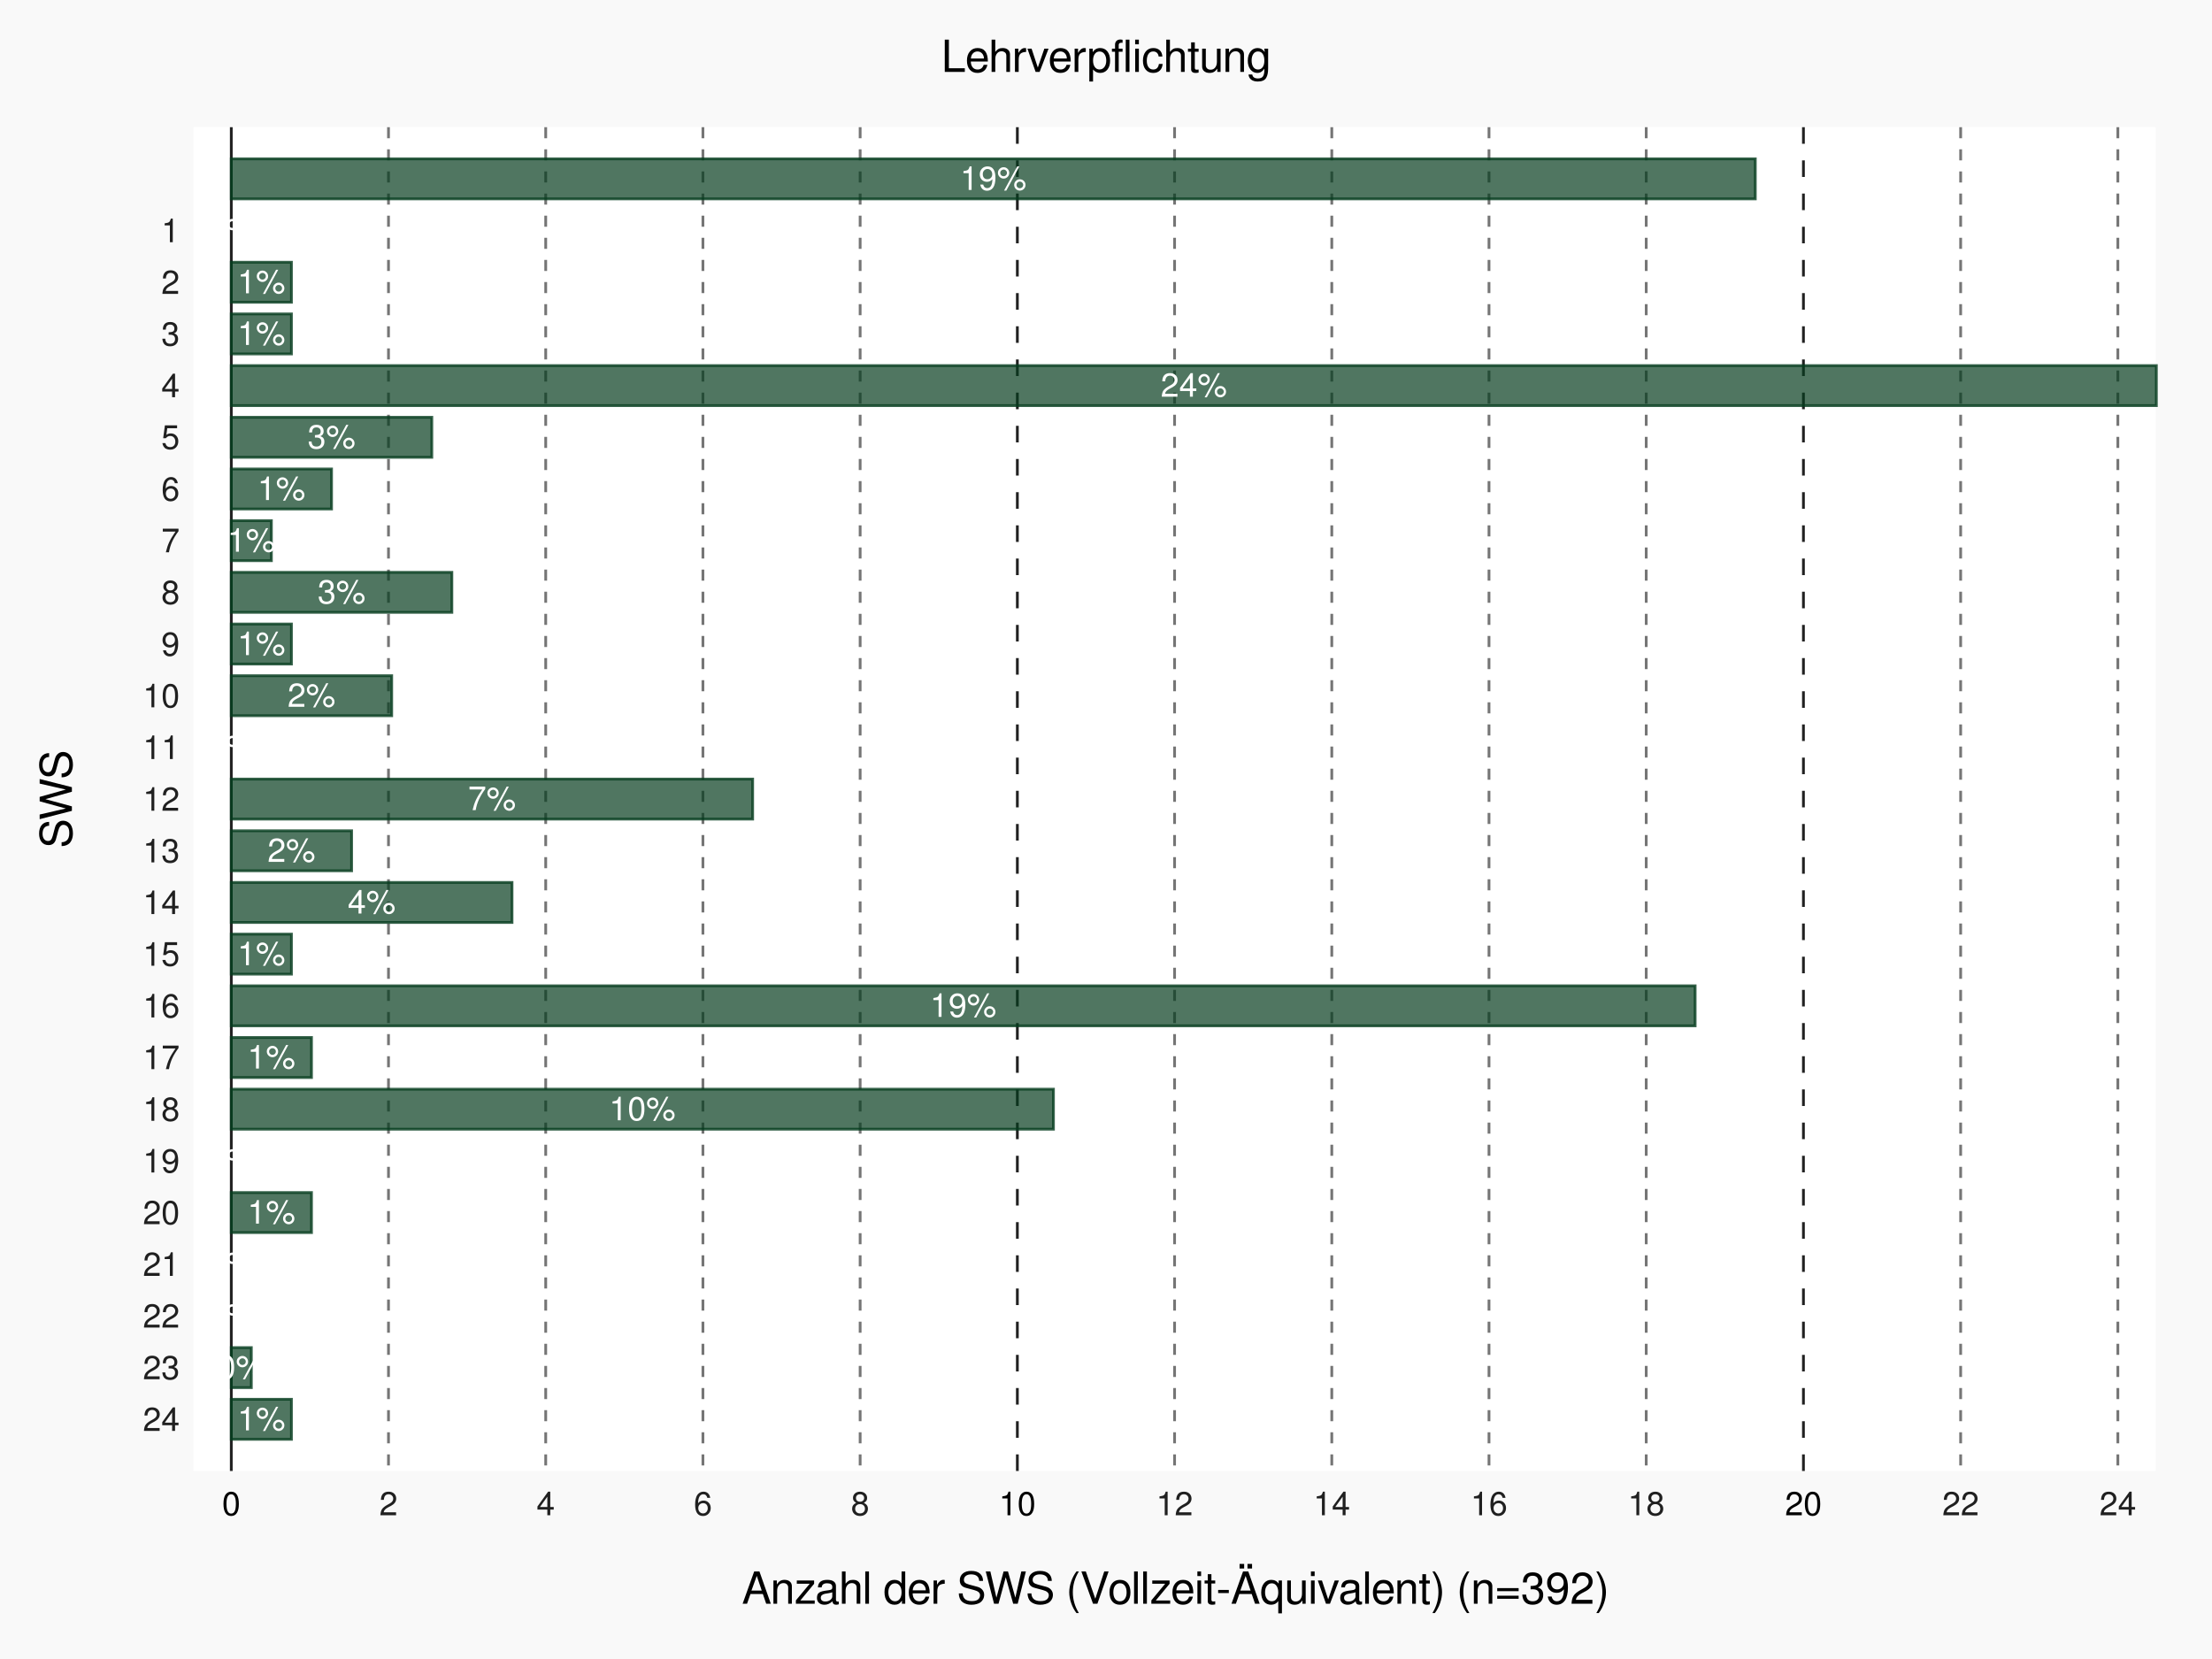
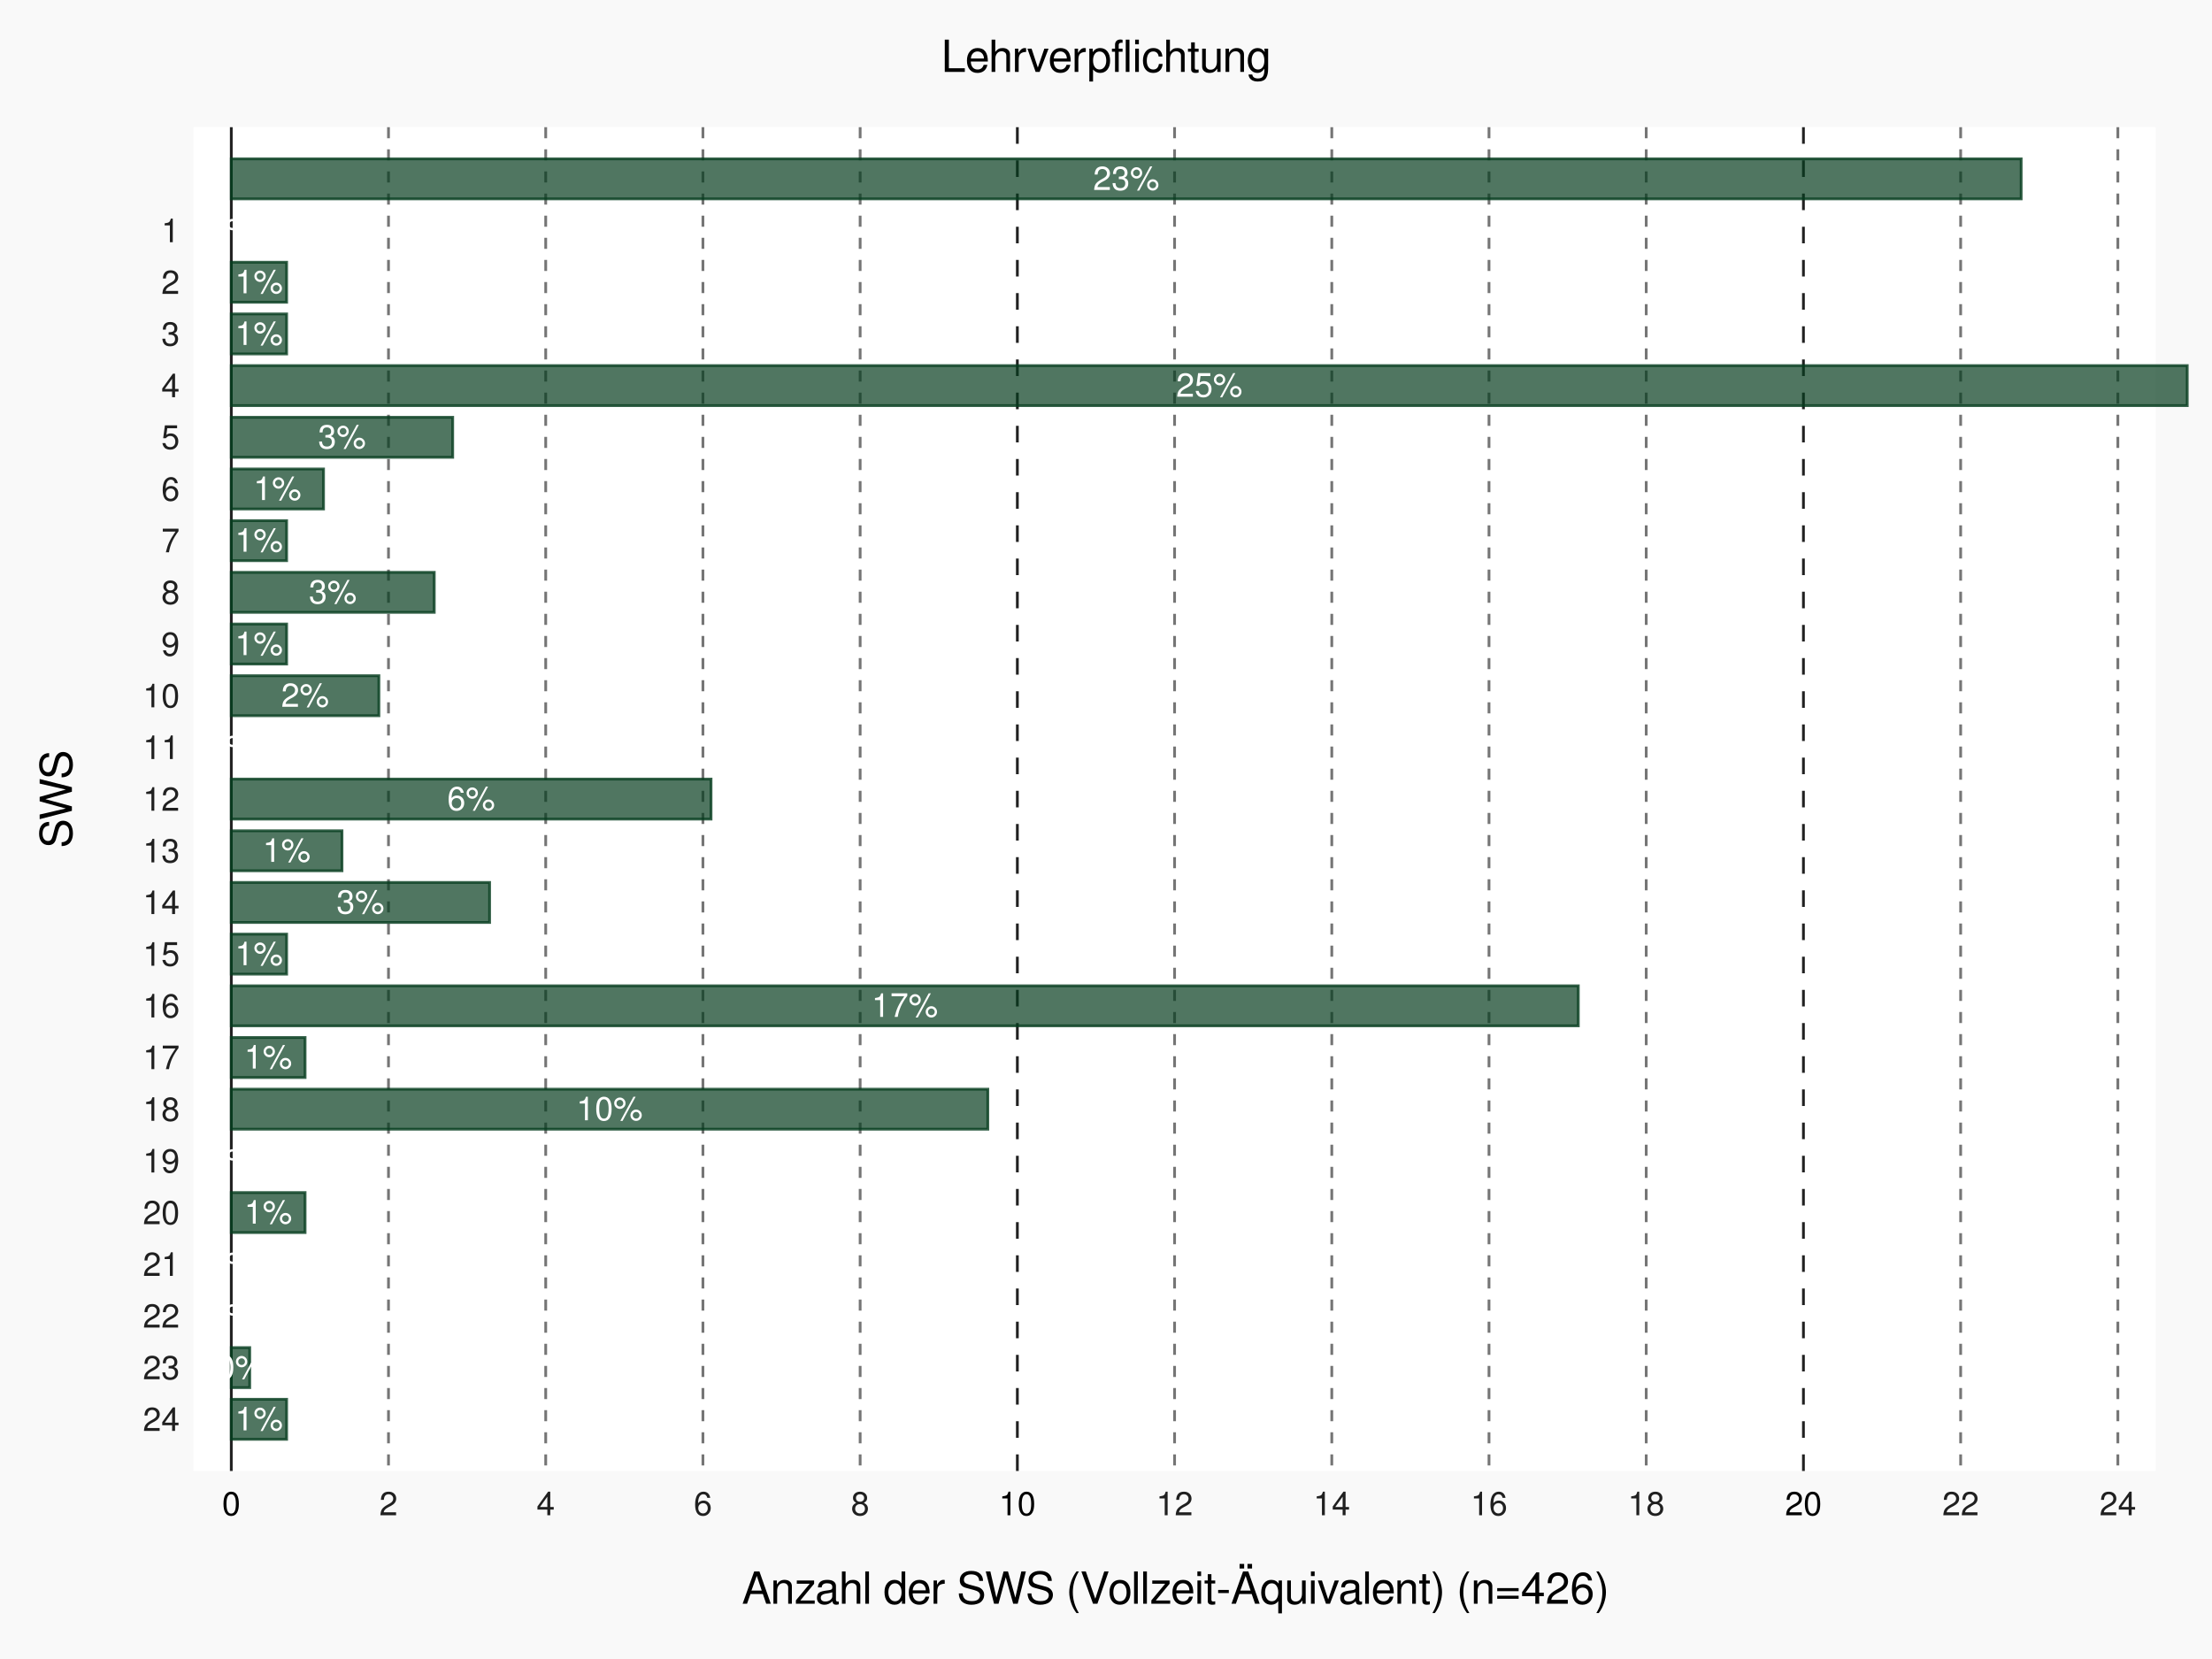
- <svg xmlns="http://www.w3.org/2000/svg" id="chart-6f96a740-8f19-4672-b55a-de6ee9917a0c" class="pygal-chart" viewBox="0 0 800 600">
+ <svg xmlns="http://www.w3.org/2000/svg" id="chart-ecb72e38-e268-4da4-b8d3-d5c1d3b3b442" class="pygal-chart" viewBox="0 0 800 600">
  <defs>
-     <style type="text/css">#chart-6f96a740-8f19-4672-b55a-de6ee9917a0c{-webkit-user-select:none;-webkit-font-smoothing:antialiased;font-family:FreeSans}#chart-6f96a740-8f19-4672-b55a-de6ee9917a0c .title{font-family:FreeSans;font-size:16px}#chart-6f96a740-8f19-4672-b55a-de6ee9917a0c .legends .legend text{font-family:FreeSans;font-size:14px}#chart-6f96a740-8f19-4672-b55a-de6ee9917a0c .axis text{font-family:FreeSans;font-size:12px}#chart-6f96a740-8f19-4672-b55a-de6ee9917a0c .axis text.major{font-family:FreeSans;font-size:12px}#chart-6f96a740-8f19-4672-b55a-de6ee9917a0c .text-overlay text.value{font-family:FreeSans;font-size:12px}#chart-6f96a740-8f19-4672-b55a-de6ee9917a0c .text-overlay text.label{font-family:FreeSans;font-size:12px}#chart-6f96a740-8f19-4672-b55a-de6ee9917a0c .tooltip{font-family:FreeSans;font-size:14px}#chart-6f96a740-8f19-4672-b55a-de6ee9917a0c text.no_data{font-family:FreeSans;font-size:64px}
- #chart-6f96a740-8f19-4672-b55a-de6ee9917a0c{background-color:rgba(249,249,249,1)}#chart-6f96a740-8f19-4672-b55a-de6ee9917a0c path,#chart-6f96a740-8f19-4672-b55a-de6ee9917a0c line,#chart-6f96a740-8f19-4672-b55a-de6ee9917a0c rect,#chart-6f96a740-8f19-4672-b55a-de6ee9917a0c circle{-webkit-transition:150ms;-moz-transition:150ms;transition:150ms}#chart-6f96a740-8f19-4672-b55a-de6ee9917a0c .graph &gt; .background{fill:rgba(249,249,249,1)}#chart-6f96a740-8f19-4672-b55a-de6ee9917a0c .plot &gt; .background{fill:rgba(255,255,255,1)}#chart-6f96a740-8f19-4672-b55a-de6ee9917a0c .graph{fill:rgba(0,0,0,.87)}#chart-6f96a740-8f19-4672-b55a-de6ee9917a0c text.no_data{fill:rgba(0,0,0,1)}#chart-6f96a740-8f19-4672-b55a-de6ee9917a0c .title{fill:rgba(0,0,0,1)}#chart-6f96a740-8f19-4672-b55a-de6ee9917a0c .legends .legend text{fill:rgba(0,0,0,.87)}#chart-6f96a740-8f19-4672-b55a-de6ee9917a0c .legends .legend:hover text{fill:rgba(0,0,0,1)}#chart-6f96a740-8f19-4672-b55a-de6ee9917a0c .axis .line{stroke:rgba(0,0,0,1)}#chart-6f96a740-8f19-4672-b55a-de6ee9917a0c .axis .guide.line{stroke:rgba(0,0,0,.54)}#chart-6f96a740-8f19-4672-b55a-de6ee9917a0c .axis .major.line{stroke:rgba(0,0,0,.87)}#chart-6f96a740-8f19-4672-b55a-de6ee9917a0c .axis text.major{fill:rgba(0,0,0,1)}#chart-6f96a740-8f19-4672-b55a-de6ee9917a0c .axis.y .guides:hover .guide.line,#chart-6f96a740-8f19-4672-b55a-de6ee9917a0c .line-graph .axis.x .guides:hover .guide.line,#chart-6f96a740-8f19-4672-b55a-de6ee9917a0c .stackedline-graph .axis.x .guides:hover .guide.line,#chart-6f96a740-8f19-4672-b55a-de6ee9917a0c .xy-graph .axis.x .guides:hover .guide.line{stroke:rgba(0,0,0,1)}#chart-6f96a740-8f19-4672-b55a-de6ee9917a0c .axis .guides:hover text{fill:rgba(0,0,0,1)}#chart-6f96a740-8f19-4672-b55a-de6ee9917a0c .reactive{fill-opacity:.7;stroke-opacity:.8}#chart-6f96a740-8f19-4672-b55a-de6ee9917a0c .ci{stroke:rgba(0,0,0,.87)}#chart-6f96a740-8f19-4672-b55a-de6ee9917a0c .reactive.active,#chart-6f96a740-8f19-4672-b55a-de6ee9917a0c .active .reactive{fill-opacity:.8;stroke-opacity:.9;stroke-width:4}#chart-6f96a740-8f19-4672-b55a-de6ee9917a0c .ci .reactive.active{stroke-width:1.5}#chart-6f96a740-8f19-4672-b55a-de6ee9917a0c .series text{fill:rgba(0,0,0,1)}#chart-6f96a740-8f19-4672-b55a-de6ee9917a0c .tooltip rect{fill:rgba(255,255,255,1);stroke:rgba(0,0,0,1);-webkit-transition:opacity 150ms;-moz-transition:opacity 150ms;transition:opacity 150ms}#chart-6f96a740-8f19-4672-b55a-de6ee9917a0c .tooltip .label{fill:rgba(0,0,0,.87)}#chart-6f96a740-8f19-4672-b55a-de6ee9917a0c .tooltip .label{fill:rgba(0,0,0,.87)}#chart-6f96a740-8f19-4672-b55a-de6ee9917a0c .tooltip .legend{font-size:.8em;fill:rgba(0,0,0,.54)}#chart-6f96a740-8f19-4672-b55a-de6ee9917a0c .tooltip .x_label{font-size:.6em;fill:rgba(0,0,0,1)}#chart-6f96a740-8f19-4672-b55a-de6ee9917a0c .tooltip .xlink{font-size:.5em;text-decoration:underline}#chart-6f96a740-8f19-4672-b55a-de6ee9917a0c .tooltip .value{font-size:1.5em}#chart-6f96a740-8f19-4672-b55a-de6ee9917a0c .bound{font-size:.5em}#chart-6f96a740-8f19-4672-b55a-de6ee9917a0c .max-value{font-size:.75em;fill:rgba(0,0,0,.54)}#chart-6f96a740-8f19-4672-b55a-de6ee9917a0c .map-element{fill:rgba(255,255,255,1);stroke:rgba(0,0,0,.54) !important}#chart-6f96a740-8f19-4672-b55a-de6ee9917a0c .map-element .reactive{fill-opacity:inherit;stroke-opacity:inherit}#chart-6f96a740-8f19-4672-b55a-de6ee9917a0c .color-0,#chart-6f96a740-8f19-4672-b55a-de6ee9917a0c .color-0 a:visited{stroke:#063d1e;fill:#063d1e}#chart-6f96a740-8f19-4672-b55a-de6ee9917a0c .text-overlay .color-0 text{fill:white}
- #chart-6f96a740-8f19-4672-b55a-de6ee9917a0c text.no_data{text-anchor:middle}#chart-6f96a740-8f19-4672-b55a-de6ee9917a0c .guide.line{fill:none}#chart-6f96a740-8f19-4672-b55a-de6ee9917a0c .centered{text-anchor:middle}#chart-6f96a740-8f19-4672-b55a-de6ee9917a0c .title{text-anchor:middle}#chart-6f96a740-8f19-4672-b55a-de6ee9917a0c .legends .legend text{fill-opacity:1}#chart-6f96a740-8f19-4672-b55a-de6ee9917a0c .axis.x text{text-anchor:middle}#chart-6f96a740-8f19-4672-b55a-de6ee9917a0c .axis.x:not(.web) text[transform]{text-anchor:start}#chart-6f96a740-8f19-4672-b55a-de6ee9917a0c .axis.x:not(.web) text[transform].backwards{text-anchor:end}#chart-6f96a740-8f19-4672-b55a-de6ee9917a0c .axis.y text{text-anchor:end}#chart-6f96a740-8f19-4672-b55a-de6ee9917a0c .axis.y text[transform].backwards{text-anchor:start}#chart-6f96a740-8f19-4672-b55a-de6ee9917a0c .axis.y2 text{text-anchor:start}#chart-6f96a740-8f19-4672-b55a-de6ee9917a0c .axis.y2 text[transform].backwards{text-anchor:end}#chart-6f96a740-8f19-4672-b55a-de6ee9917a0c .axis .guide.line{stroke-dasharray:4,4}#chart-6f96a740-8f19-4672-b55a-de6ee9917a0c .axis .major.guide.line{stroke-dasharray:6,6}#chart-6f96a740-8f19-4672-b55a-de6ee9917a0c .horizontal .axis.y .guide.line,#chart-6f96a740-8f19-4672-b55a-de6ee9917a0c .horizontal .axis.y2 .guide.line,#chart-6f96a740-8f19-4672-b55a-de6ee9917a0c .vertical .axis.x .guide.line{opacity:0}#chart-6f96a740-8f19-4672-b55a-de6ee9917a0c .horizontal .axis.always_show .guide.line,#chart-6f96a740-8f19-4672-b55a-de6ee9917a0c .vertical .axis.always_show .guide.line{opacity:1 !important}#chart-6f96a740-8f19-4672-b55a-de6ee9917a0c .axis.y .guides:hover .guide.line,#chart-6f96a740-8f19-4672-b55a-de6ee9917a0c .axis.y2 .guides:hover .guide.line,#chart-6f96a740-8f19-4672-b55a-de6ee9917a0c .axis.x .guides:hover .guide.line{opacity:1}#chart-6f96a740-8f19-4672-b55a-de6ee9917a0c .axis .guides:hover text{opacity:1}#chart-6f96a740-8f19-4672-b55a-de6ee9917a0c .nofill{fill:none}#chart-6f96a740-8f19-4672-b55a-de6ee9917a0c .subtle-fill{fill-opacity:.2}#chart-6f96a740-8f19-4672-b55a-de6ee9917a0c .dot{stroke-width:1px;fill-opacity:1}#chart-6f96a740-8f19-4672-b55a-de6ee9917a0c .dot.active{stroke-width:5px}#chart-6f96a740-8f19-4672-b55a-de6ee9917a0c .dot.negative{fill:transparent}#chart-6f96a740-8f19-4672-b55a-de6ee9917a0c text,#chart-6f96a740-8f19-4672-b55a-de6ee9917a0c tspan{stroke:none !important}#chart-6f96a740-8f19-4672-b55a-de6ee9917a0c .series text.active{opacity:1}#chart-6f96a740-8f19-4672-b55a-de6ee9917a0c .tooltip rect{fill-opacity:.95;stroke-width:.5}#chart-6f96a740-8f19-4672-b55a-de6ee9917a0c .tooltip text{fill-opacity:1}#chart-6f96a740-8f19-4672-b55a-de6ee9917a0c .showable{visibility:hidden}#chart-6f96a740-8f19-4672-b55a-de6ee9917a0c .showable.shown{visibility:visible}#chart-6f96a740-8f19-4672-b55a-de6ee9917a0c .gauge-background{fill:rgba(229,229,229,1);stroke:none}#chart-6f96a740-8f19-4672-b55a-de6ee9917a0c .bg-lines{stroke:rgba(249,249,249,1);stroke-width:2px}</style>
+     <style type="text/css">#chart-ecb72e38-e268-4da4-b8d3-d5c1d3b3b442{-webkit-user-select:none;-webkit-font-smoothing:antialiased;font-family:FreeSans}#chart-ecb72e38-e268-4da4-b8d3-d5c1d3b3b442 .title{font-family:FreeSans;font-size:16px}#chart-ecb72e38-e268-4da4-b8d3-d5c1d3b3b442 .legends .legend text{font-family:FreeSans;font-size:14px}#chart-ecb72e38-e268-4da4-b8d3-d5c1d3b3b442 .axis text{font-family:FreeSans;font-size:12px}#chart-ecb72e38-e268-4da4-b8d3-d5c1d3b3b442 .axis text.major{font-family:FreeSans;font-size:12px}#chart-ecb72e38-e268-4da4-b8d3-d5c1d3b3b442 .text-overlay text.value{font-family:FreeSans;font-size:12px}#chart-ecb72e38-e268-4da4-b8d3-d5c1d3b3b442 .text-overlay text.label{font-family:FreeSans;font-size:12px}#chart-ecb72e38-e268-4da4-b8d3-d5c1d3b3b442 .tooltip{font-family:FreeSans;font-size:14px}#chart-ecb72e38-e268-4da4-b8d3-d5c1d3b3b442 text.no_data{font-family:FreeSans;font-size:64px}
+ #chart-ecb72e38-e268-4da4-b8d3-d5c1d3b3b442{background-color:rgba(249,249,249,1)}#chart-ecb72e38-e268-4da4-b8d3-d5c1d3b3b442 path,#chart-ecb72e38-e268-4da4-b8d3-d5c1d3b3b442 line,#chart-ecb72e38-e268-4da4-b8d3-d5c1d3b3b442 rect,#chart-ecb72e38-e268-4da4-b8d3-d5c1d3b3b442 circle{-webkit-transition:150ms;-moz-transition:150ms;transition:150ms}#chart-ecb72e38-e268-4da4-b8d3-d5c1d3b3b442 .graph &gt; .background{fill:rgba(249,249,249,1)}#chart-ecb72e38-e268-4da4-b8d3-d5c1d3b3b442 .plot &gt; .background{fill:rgba(255,255,255,1)}#chart-ecb72e38-e268-4da4-b8d3-d5c1d3b3b442 .graph{fill:rgba(0,0,0,.87)}#chart-ecb72e38-e268-4da4-b8d3-d5c1d3b3b442 text.no_data{fill:rgba(0,0,0,1)}#chart-ecb72e38-e268-4da4-b8d3-d5c1d3b3b442 .title{fill:rgba(0,0,0,1)}#chart-ecb72e38-e268-4da4-b8d3-d5c1d3b3b442 .legends .legend text{fill:rgba(0,0,0,.87)}#chart-ecb72e38-e268-4da4-b8d3-d5c1d3b3b442 .legends .legend:hover text{fill:rgba(0,0,0,1)}#chart-ecb72e38-e268-4da4-b8d3-d5c1d3b3b442 .axis .line{stroke:rgba(0,0,0,1)}#chart-ecb72e38-e268-4da4-b8d3-d5c1d3b3b442 .axis .guide.line{stroke:rgba(0,0,0,.54)}#chart-ecb72e38-e268-4da4-b8d3-d5c1d3b3b442 .axis .major.line{stroke:rgba(0,0,0,.87)}#chart-ecb72e38-e268-4da4-b8d3-d5c1d3b3b442 .axis text.major{fill:rgba(0,0,0,1)}#chart-ecb72e38-e268-4da4-b8d3-d5c1d3b3b442 .axis.y .guides:hover .guide.line,#chart-ecb72e38-e268-4da4-b8d3-d5c1d3b3b442 .line-graph .axis.x .guides:hover .guide.line,#chart-ecb72e38-e268-4da4-b8d3-d5c1d3b3b442 .stackedline-graph .axis.x .guides:hover .guide.line,#chart-ecb72e38-e268-4da4-b8d3-d5c1d3b3b442 .xy-graph .axis.x .guides:hover .guide.line{stroke:rgba(0,0,0,1)}#chart-ecb72e38-e268-4da4-b8d3-d5c1d3b3b442 .axis .guides:hover text{fill:rgba(0,0,0,1)}#chart-ecb72e38-e268-4da4-b8d3-d5c1d3b3b442 .reactive{fill-opacity:.7;stroke-opacity:.8}#chart-ecb72e38-e268-4da4-b8d3-d5c1d3b3b442 .ci{stroke:rgba(0,0,0,.87)}#chart-ecb72e38-e268-4da4-b8d3-d5c1d3b3b442 .reactive.active,#chart-ecb72e38-e268-4da4-b8d3-d5c1d3b3b442 .active .reactive{fill-opacity:.8;stroke-opacity:.9;stroke-width:4}#chart-ecb72e38-e268-4da4-b8d3-d5c1d3b3b442 .ci .reactive.active{stroke-width:1.5}#chart-ecb72e38-e268-4da4-b8d3-d5c1d3b3b442 .series text{fill:rgba(0,0,0,1)}#chart-ecb72e38-e268-4da4-b8d3-d5c1d3b3b442 .tooltip rect{fill:rgba(255,255,255,1);stroke:rgba(0,0,0,1);-webkit-transition:opacity 150ms;-moz-transition:opacity 150ms;transition:opacity 150ms}#chart-ecb72e38-e268-4da4-b8d3-d5c1d3b3b442 .tooltip .label{fill:rgba(0,0,0,.87)}#chart-ecb72e38-e268-4da4-b8d3-d5c1d3b3b442 .tooltip .label{fill:rgba(0,0,0,.87)}#chart-ecb72e38-e268-4da4-b8d3-d5c1d3b3b442 .tooltip .legend{font-size:.8em;fill:rgba(0,0,0,.54)}#chart-ecb72e38-e268-4da4-b8d3-d5c1d3b3b442 .tooltip .x_label{font-size:.6em;fill:rgba(0,0,0,1)}#chart-ecb72e38-e268-4da4-b8d3-d5c1d3b3b442 .tooltip .xlink{font-size:.5em;text-decoration:underline}#chart-ecb72e38-e268-4da4-b8d3-d5c1d3b3b442 .tooltip .value{font-size:1.5em}#chart-ecb72e38-e268-4da4-b8d3-d5c1d3b3b442 .bound{font-size:.5em}#chart-ecb72e38-e268-4da4-b8d3-d5c1d3b3b442 .max-value{font-size:.75em;fill:rgba(0,0,0,.54)}#chart-ecb72e38-e268-4da4-b8d3-d5c1d3b3b442 .map-element{fill:rgba(255,255,255,1);stroke:rgba(0,0,0,.54) !important}#chart-ecb72e38-e268-4da4-b8d3-d5c1d3b3b442 .map-element .reactive{fill-opacity:inherit;stroke-opacity:inherit}#chart-ecb72e38-e268-4da4-b8d3-d5c1d3b3b442 .color-0,#chart-ecb72e38-e268-4da4-b8d3-d5c1d3b3b442 .color-0 a:visited{stroke:#063d1e;fill:#063d1e}#chart-ecb72e38-e268-4da4-b8d3-d5c1d3b3b442 .text-overlay .color-0 text{fill:white}
+ #chart-ecb72e38-e268-4da4-b8d3-d5c1d3b3b442 text.no_data{text-anchor:middle}#chart-ecb72e38-e268-4da4-b8d3-d5c1d3b3b442 .guide.line{fill:none}#chart-ecb72e38-e268-4da4-b8d3-d5c1d3b3b442 .centered{text-anchor:middle}#chart-ecb72e38-e268-4da4-b8d3-d5c1d3b3b442 .title{text-anchor:middle}#chart-ecb72e38-e268-4da4-b8d3-d5c1d3b3b442 .legends .legend text{fill-opacity:1}#chart-ecb72e38-e268-4da4-b8d3-d5c1d3b3b442 .axis.x text{text-anchor:middle}#chart-ecb72e38-e268-4da4-b8d3-d5c1d3b3b442 .axis.x:not(.web) text[transform]{text-anchor:start}#chart-ecb72e38-e268-4da4-b8d3-d5c1d3b3b442 .axis.x:not(.web) text[transform].backwards{text-anchor:end}#chart-ecb72e38-e268-4da4-b8d3-d5c1d3b3b442 .axis.y text{text-anchor:end}#chart-ecb72e38-e268-4da4-b8d3-d5c1d3b3b442 .axis.y text[transform].backwards{text-anchor:start}#chart-ecb72e38-e268-4da4-b8d3-d5c1d3b3b442 .axis.y2 text{text-anchor:start}#chart-ecb72e38-e268-4da4-b8d3-d5c1d3b3b442 .axis.y2 text[transform].backwards{text-anchor:end}#chart-ecb72e38-e268-4da4-b8d3-d5c1d3b3b442 .axis .guide.line{stroke-dasharray:4,4}#chart-ecb72e38-e268-4da4-b8d3-d5c1d3b3b442 .axis .major.guide.line{stroke-dasharray:6,6}#chart-ecb72e38-e268-4da4-b8d3-d5c1d3b3b442 .horizontal .axis.y .guide.line,#chart-ecb72e38-e268-4da4-b8d3-d5c1d3b3b442 .horizontal .axis.y2 .guide.line,#chart-ecb72e38-e268-4da4-b8d3-d5c1d3b3b442 .vertical .axis.x .guide.line{opacity:0}#chart-ecb72e38-e268-4da4-b8d3-d5c1d3b3b442 .horizontal .axis.always_show .guide.line,#chart-ecb72e38-e268-4da4-b8d3-d5c1d3b3b442 .vertical .axis.always_show .guide.line{opacity:1 !important}#chart-ecb72e38-e268-4da4-b8d3-d5c1d3b3b442 .axis.y .guides:hover .guide.line,#chart-ecb72e38-e268-4da4-b8d3-d5c1d3b3b442 .axis.y2 .guides:hover .guide.line,#chart-ecb72e38-e268-4da4-b8d3-d5c1d3b3b442 .axis.x .guides:hover .guide.line{opacity:1}#chart-ecb72e38-e268-4da4-b8d3-d5c1d3b3b442 .axis .guides:hover text{opacity:1}#chart-ecb72e38-e268-4da4-b8d3-d5c1d3b3b442 .nofill{fill:none}#chart-ecb72e38-e268-4da4-b8d3-d5c1d3b3b442 .subtle-fill{fill-opacity:.2}#chart-ecb72e38-e268-4da4-b8d3-d5c1d3b3b442 .dot{stroke-width:1px;fill-opacity:1}#chart-ecb72e38-e268-4da4-b8d3-d5c1d3b3b442 .dot.active{stroke-width:5px}#chart-ecb72e38-e268-4da4-b8d3-d5c1d3b3b442 .dot.negative{fill:transparent}#chart-ecb72e38-e268-4da4-b8d3-d5c1d3b3b442 text,#chart-ecb72e38-e268-4da4-b8d3-d5c1d3b3b442 tspan{stroke:none !important}#chart-ecb72e38-e268-4da4-b8d3-d5c1d3b3b442 .series text.active{opacity:1}#chart-ecb72e38-e268-4da4-b8d3-d5c1d3b3b442 .tooltip rect{fill-opacity:.95;stroke-width:.5}#chart-ecb72e38-e268-4da4-b8d3-d5c1d3b3b442 .tooltip text{fill-opacity:1}#chart-ecb72e38-e268-4da4-b8d3-d5c1d3b3b442 .showable{visibility:hidden}#chart-ecb72e38-e268-4da4-b8d3-d5c1d3b3b442 .showable.shown{visibility:visible}#chart-ecb72e38-e268-4da4-b8d3-d5c1d3b3b442 .gauge-background{fill:rgba(229,229,229,1);stroke:none}#chart-ecb72e38-e268-4da4-b8d3-d5c1d3b3b442 .bg-lines{stroke:rgba(249,249,249,1);stroke-width:2px}</style>
  </defs>
  <g class="graph horizontalbar-graph horizontal">
    <rect x="0" y="0" width="800" height="600" class="background" />
    <g transform="translate(70, 46)" class="plot">
      <rect x="0" y="0" width="709.6" height="486" class="background" />
      <g class="axis y">
        <g class="guides">
          <text x="-5" y="471.508" class="">24</text>
        </g>
        <g class="guides">
          <text x="-5" y="452.815" class="">23</text>
        </g>
        <g class="guides">
          <text x="-5" y="434.123" class="">22</text>
        </g>
        <g class="guides">
          <text x="-5" y="415.431" class="">21</text>
        </g>
        <g class="guides">
          <text x="-5" y="396.738" class="">20</text>
        </g>
        <g class="guides">
          <text x="-5" y="378.046" class="">19</text>
        </g>
        <g class="guides">
          <text x="-5" y="359.354" class="">18</text>
        </g>
        <g class="guides">
          <text x="-5" y="340.662" class="">17</text>
        </g>
        <g class="guides">
          <text x="-5" y="321.969" class="">16</text>
        </g>
        <g class="guides">
          <text x="-5" y="303.277" class="">15</text>
        </g>
        <g class="guides">
          <text x="-5" y="284.585" class="">14</text>
        </g>
        <g class="guides">
          <text x="-5" y="265.892" class="">13</text>
        </g>
        <g class="guides">
          <text x="-5" y="247.2" class="">12</text>
        </g>
        <g class="guides">
          <text x="-5" y="228.508" class="">11</text>
        </g>
        <g class="guides">
          <text x="-5" y="209.815" class="">10</text>
        </g>
        <g class="guides">
          <text x="-5" y="191.123" class="">9</text>
        </g>
        <g class="guides">
          <text x="-5" y="172.431" class="">8</text>
        </g>
        <g class="guides">
          <text x="-5" y="153.738" class="">7</text>
        </g>
        <g class="guides">
          <text x="-5" y="135.046" class="">6</text>
        </g>
        <g class="guides">
          <text x="-5" y="116.354" class="">5</text>
        </g>
        <g class="guides">
          <text x="-5" y="97.662" class="">4</text>
        </g>
        <g class="guides">
          <text x="-5" y="78.969" class="">3</text>
        </g>
        <g class="guides">
          <text x="-5" y="60.277" class="">2</text>
        </g>
        <g class="guides">
          <text x="-5" y="41.585" class="">1</text>
        </g>
      </g>
      <g class="axis x always_show">
        <g class="guides">
          <path d="M13.646 0 v486" class="axis major line" />
          <text x="13.646" y="502.0" class="major">0</text>
        </g>
        <g class="guides">
          <path d="M70.505 0 v486" class="guide line" />
          <text x="70.505" y="502.0" class="">2</text>
        </g>
        <g class="guides">
          <path d="M127.364 0 v486" class="guide line" />
          <text x="127.364" y="502.0" class="">4</text>
        </g>
        <g class="guides">
          <path d="M184.223 0 v486" class="guide line" />
          <text x="184.223" y="502.0" class="">6</text>
        </g>
        <g class="guides">
          <path d="M241.082 0 v486" class="guide line" />
          <text x="241.082" y="502.0" class="">8</text>
        </g>
        <g class="guides">
          <path d="M297.941 0 v486" class="major guide line" />
          <text x="297.941" y="502.0" class="major">10</text>
        </g>
        <g class="guides">
          <path d="M354.8 0 v486" class="guide line" />
          <text x="354.8" y="502.0" class="">12</text>
        </g>
        <g class="guides">
          <path d="M411.659 0 v486" class="guide line" />
          <text x="411.659" y="502.0" class="">14</text>
        </g>
        <g class="guides">
          <path d="M468.518 0 v486" class="guide line" />
          <text x="468.518" y="502.0" class="">16</text>
        </g>
        <g class="guides">
          <path d="M525.377 0 v486" class="guide line" />
          <text x="525.377" y="502.0" class="">18</text>
        </g>
        <g class="guides">
          <path d="M582.236 0 v486" class="major guide line" />
          <text x="582.236" y="502.0" class="major">20</text>
        </g>
        <g class="guides">
          <path d="M639.095 0 v486" class="guide line" />
          <text x="639.095" y="502.0" class="">22</text>
        </g>
        <g class="guides">
          <path d="M695.954 0 v486" class="guide line" />
          <text x="695.954" y="502.0" class="">24</text>
        </g>
      </g>
      <g class="series serie-0 color-0">
        <g class="bars">
          <g class="bar">
-             <rect x="13.646" y="460.07" rx="0" ry="0" width="21.757" height="14.475" class="rect reactive tooltip-trigger" />
-           </g>
-           <g class="bar">
-             <rect x="13.646" y="441.378" rx="0" ry="0" width="7.252" height="14.475" class="rect reactive tooltip-trigger" />
+             <rect x="13.646" y="460.07" rx="0" ry="0" width="20.021" height="14.475" class="rect reactive tooltip-trigger" />
+           </g>
+           <g class="bar">
+             <rect x="13.646" y="441.378" rx="0" ry="0" width="6.674" height="14.475" class="rect reactive tooltip-trigger" />
          </g>
          <g class="bar">
            <rect x="13.646" y="422.685" rx="0" ry="0" height="14.475" class="rect reactive tooltip-trigger" />
          </g>
          <g class="bar">
            <rect x="13.646" y="403.993" rx="0" ry="0" height="14.475" class="rect reactive tooltip-trigger" />
          </g>
          <g class="bar">
-             <rect x="13.646" y="385.301" rx="0" ry="0" width="29.01" height="14.475" class="rect reactive tooltip-trigger" />
+             <rect x="13.646" y="385.301" rx="0" ry="0" width="26.694" height="14.475" class="rect reactive tooltip-trigger" />
          </g>
          <g class="bar">
            <rect x="13.646" y="366.608" rx="0" ry="0" height="14.475" class="rect reactive tooltip-trigger" />
          </g>
          <g class="bar">
-             <rect x="13.646" y="347.916" rx="0" ry="0" width="297.349" height="14.475" class="rect reactive tooltip-trigger" />
-           </g>
-           <g class="bar">
-             <rect x="13.646" y="329.224" rx="0" ry="0" width="29.01" height="14.475" class="rect reactive tooltip-trigger" />
-           </g>
-           <g class="bar">
-             <rect x="13.646" y="310.532" rx="0" ry="0" width="529.427" height="14.475" class="rect reactive tooltip-trigger" />
-           </g>
-           <g class="bar">
-             <rect x="13.646" y="291.839" rx="0" ry="0" width="21.757" height="14.475" class="rect reactive tooltip-trigger" />
-           </g>
-           <g class="bar">
-             <rect x="13.646" y="273.147" rx="0" ry="0" width="101.534" height="14.475" class="rect reactive tooltip-trigger" />
-           </g>
-           <g class="bar">
-             <rect x="13.646" y="254.455" rx="0" ry="0" width="43.515" height="14.475" class="rect reactive tooltip-trigger" />
-           </g>
-           <g class="bar">
-             <rect x="13.646" y="235.762" rx="0" ry="0" width="188.563" height="14.475" class="rect reactive tooltip-trigger" />
+             <rect x="13.646" y="347.916" rx="0" ry="0" width="273.617" height="14.475" class="rect reactive tooltip-trigger" />
+           </g>
+           <g class="bar">
+             <rect x="13.646" y="329.224" rx="0" ry="0" width="26.694" height="14.475" class="rect reactive tooltip-trigger" />
+           </g>
+           <g class="bar">
+             <rect x="13.646" y="310.532" rx="0" ry="0" width="487.172" height="14.475" class="rect reactive tooltip-trigger" />
+           </g>
+           <g class="bar">
+             <rect x="13.646" y="291.839" rx="0" ry="0" width="20.021" height="14.475" class="rect reactive tooltip-trigger" />
+           </g>
+           <g class="bar">
+             <rect x="13.646" y="273.147" rx="0" ry="0" width="93.43" height="14.475" class="rect reactive tooltip-trigger" />
+           </g>
+           <g class="bar">
+             <rect x="13.646" y="254.455" rx="0" ry="0" width="40.042" height="14.475" class="rect reactive tooltip-trigger" />
+           </g>
+           <g class="bar">
+             <rect x="13.646" y="235.762" rx="0" ry="0" width="173.513" height="14.475" class="rect reactive tooltip-trigger" />
          </g>
          <g class="bar">
            <rect x="13.646" y="217.07" rx="0" ry="0" height="14.475" class="rect reactive tooltip-trigger" />
          </g>
          <g class="bar">
-             <rect x="13.646" y="198.378" rx="0" ry="0" width="58.019" height="14.475" class="rect reactive tooltip-trigger" />
-           </g>
-           <g class="bar">
-             <rect x="13.646" y="179.685" rx="0" ry="0" width="21.757" height="14.475" class="rect reactive tooltip-trigger" />
-           </g>
-           <g class="bar">
-             <rect x="13.646" y="160.993" rx="0" ry="0" width="79.777" height="14.475" class="rect reactive tooltip-trigger" />
-           </g>
-           <g class="bar">
-             <rect x="13.646" y="142.301" rx="0" ry="0" width="14.505" height="14.475" class="rect reactive tooltip-trigger" />
-           </g>
-           <g class="bar">
-             <rect x="13.646" y="123.608" rx="0" ry="0" width="36.262" height="14.475" class="rect reactive tooltip-trigger" />
-           </g>
-           <g class="bar">
-             <rect x="13.646" y="104.916" rx="0" ry="0" width="72.524" height="14.475" class="rect reactive tooltip-trigger" />
-           </g>
-           <g class="bar">
-             <rect x="13.646" y="86.224" rx="0" ry="0" width="696.232" height="14.475" class="rect reactive tooltip-trigger" />
-           </g>
-           <g class="bar">
-             <rect x="13.646" y="67.532" rx="0" ry="0" width="21.757" height="14.475" class="rect reactive tooltip-trigger" />
-           </g>
-           <g class="bar">
-             <rect x="13.646" y="48.839" rx="0" ry="0" width="21.757" height="14.475" class="rect reactive tooltip-trigger" />
+             <rect x="13.646" y="198.378" rx="0" ry="0" width="53.389" height="14.475" class="rect reactive tooltip-trigger" />
+           </g>
+           <g class="bar">
+             <rect x="13.646" y="179.685" rx="0" ry="0" width="20.021" height="14.475" class="rect reactive tooltip-trigger" />
+           </g>
+           <g class="bar">
+             <rect x="13.646" y="160.993" rx="0" ry="0" width="73.409" height="14.475" class="rect reactive tooltip-trigger" />
+           </g>
+           <g class="bar">
+             <rect x="13.646" y="142.301" rx="0" ry="0" width="20.021" height="14.475" class="rect reactive tooltip-trigger" />
+           </g>
+           <g class="bar">
+             <rect x="13.646" y="123.608" rx="0" ry="0" width="33.368" height="14.475" class="rect reactive tooltip-trigger" />
+           </g>
+           <g class="bar">
+             <rect x="13.646" y="104.916" rx="0" ry="0" width="80.083" height="14.475" class="rect reactive tooltip-trigger" />
+           </g>
+           <g class="bar">
+             <rect x="13.646" y="86.224" rx="0" ry="0" width="707.4" height="14.475" class="rect reactive tooltip-trigger" />
+           </g>
+           <g class="bar">
+             <rect x="13.646" y="67.532" rx="0" ry="0" width="20.021" height="14.475" class="rect reactive tooltip-trigger" />
+           </g>
+           <g class="bar">
+             <rect x="13.646" y="48.839" rx="0" ry="0" width="20.021" height="14.475" class="rect reactive tooltip-trigger" />
          </g>
          <g class="bar">
            <rect x="13.646" y="30.147" rx="0" ry="0" height="14.475" class="rect reactive tooltip-trigger" />
          </g>
          <g class="bar">
-             <rect x="13.646" y="11.455" rx="0" ry="0" width="551.184" height="14.475" class="rect reactive tooltip-trigger" />
+             <rect x="13.646" y="11.455" rx="0" ry="0" width="647.338" height="14.475" class="rect reactive tooltip-trigger" />
          </g>
        </g>
      </g>
    </g>
    <g class="titles">
      <text x="400.0" y="26" class="title plot_title">Lehrverpflichtung</text>
-       <text x="425.2" y="580" class="title">Anzahl der SWS (Vollzeit-Äquivalent) (n=392)</text>
+       <text x="425.2" y="580" class="title">Anzahl der SWS (Vollzeit-Äquivalent) (n=426)</text>
      <text x="0" y="315.0" class="title" transform="rotate(-90 0 289)">SWS</text>
    </g>
    <g transform="translate(70, 46)" class="plot overlay">
      <g class="series serie-0 color-0" />
    </g>
    <g transform="translate(70, 46)" class="plot text-overlay">
      <g class="series serie-0 color-0">
-         <text text-anchor="middle" x="24.525" y="471.308" class="value">1%</text>
-         <text text-anchor="middle" x="17.272" y="452.615" class="value">0%</text>
+         <text text-anchor="middle" x="23.657" y="471.308" class="value">1%</text>
+         <text text-anchor="middle" x="16.983" y="452.615" class="value">0%</text>
        <text text-anchor="middle" x="13.646" y="433.923" class="value">0%</text>
        <text text-anchor="middle" x="13.646" y="415.231" class="value">0%</text>
-         <text text-anchor="middle" x="28.151" y="396.538" class="value">1%</text>
+         <text text-anchor="middle" x="26.993" y="396.538" class="value">1%</text>
        <text text-anchor="middle" x="13.646" y="377.846" class="value">0%</text>
-         <text text-anchor="middle" x="162.321" y="359.154" class="value">10%</text>
-         <text text-anchor="middle" x="28.151" y="340.462" class="value">1%</text>
-         <text text-anchor="middle" x="278.359" y="321.769" class="value">19%</text>
-         <text text-anchor="middle" x="24.525" y="303.077" class="value">1%</text>
-         <text text-anchor="middle" x="64.413" y="284.385" class="value">4%</text>
-         <text text-anchor="middle" x="35.403" y="265.692" class="value">2%</text>
-         <text text-anchor="middle" x="107.928" y="247" class="value">7%</text>
+         <text text-anchor="middle" x="150.455" y="359.154" class="value">10%</text>
+         <text text-anchor="middle" x="26.993" y="340.462" class="value">1%</text>
+         <text text-anchor="middle" x="257.232" y="321.769" class="value">17%</text>
+         <text text-anchor="middle" x="23.657" y="303.077" class="value">1%</text>
+         <text text-anchor="middle" x="60.361" y="284.385" class="value">3%</text>
+         <text text-anchor="middle" x="33.667" y="265.692" class="value">1%</text>
+         <text text-anchor="middle" x="100.403" y="247" class="value">6%</text>
        <text text-anchor="middle" x="13.646" y="228.308" class="value">0%</text>
-         <text text-anchor="middle" x="42.656" y="209.615" class="value">2%</text>
-         <text text-anchor="middle" x="24.525" y="190.923" class="value">1%</text>
-         <text text-anchor="middle" x="53.534" y="172.231" class="value">3%</text>
-         <text text-anchor="middle" x="20.899" y="153.538" class="value">1%</text>
-         <text text-anchor="middle" x="31.777" y="134.846" class="value">1%</text>
-         <text text-anchor="middle" x="49.908" y="116.154" class="value">3%</text>
-         <text text-anchor="middle" x="361.762" y="97.462" class="value">24%</text>
-         <text text-anchor="middle" x="24.525" y="78.769" class="value">1%</text>
-         <text text-anchor="middle" x="24.525" y="60.077" class="value">1%</text>
+         <text text-anchor="middle" x="40.341" y="209.615" class="value">2%</text>
+         <text text-anchor="middle" x="23.657" y="190.923" class="value">1%</text>
+         <text text-anchor="middle" x="50.351" y="172.231" class="value">3%</text>
+         <text text-anchor="middle" x="23.657" y="153.538" class="value">1%</text>
+         <text text-anchor="middle" x="30.33" y="134.846" class="value">1%</text>
+         <text text-anchor="middle" x="53.688" y="116.154" class="value">3%</text>
+         <text text-anchor="middle" x="367.346" y="97.462" class="value">25%</text>
+         <text text-anchor="middle" x="23.657" y="78.769" class="value">1%</text>
+         <text text-anchor="middle" x="23.657" y="60.077" class="value">1%</text>
        <text text-anchor="middle" x="13.646" y="41.385" class="value">0%</text>
-         <text text-anchor="middle" x="289.238" y="22.692" class="value">19%</text>
+         <text text-anchor="middle" x="337.315" y="22.692" class="value">23%</text>
      </g>
    </g>
    <g transform="translate(70, 46)" class="plot tooltip-overlay">
      <g transform="translate(0 0)" style="opacity: 0" class="tooltip">
        <rect rx="0" ry="0" width="0" height="0" class="tooltip-box" />
        <g class="text" />
      </g>
    </g>
  </g>
</svg>
